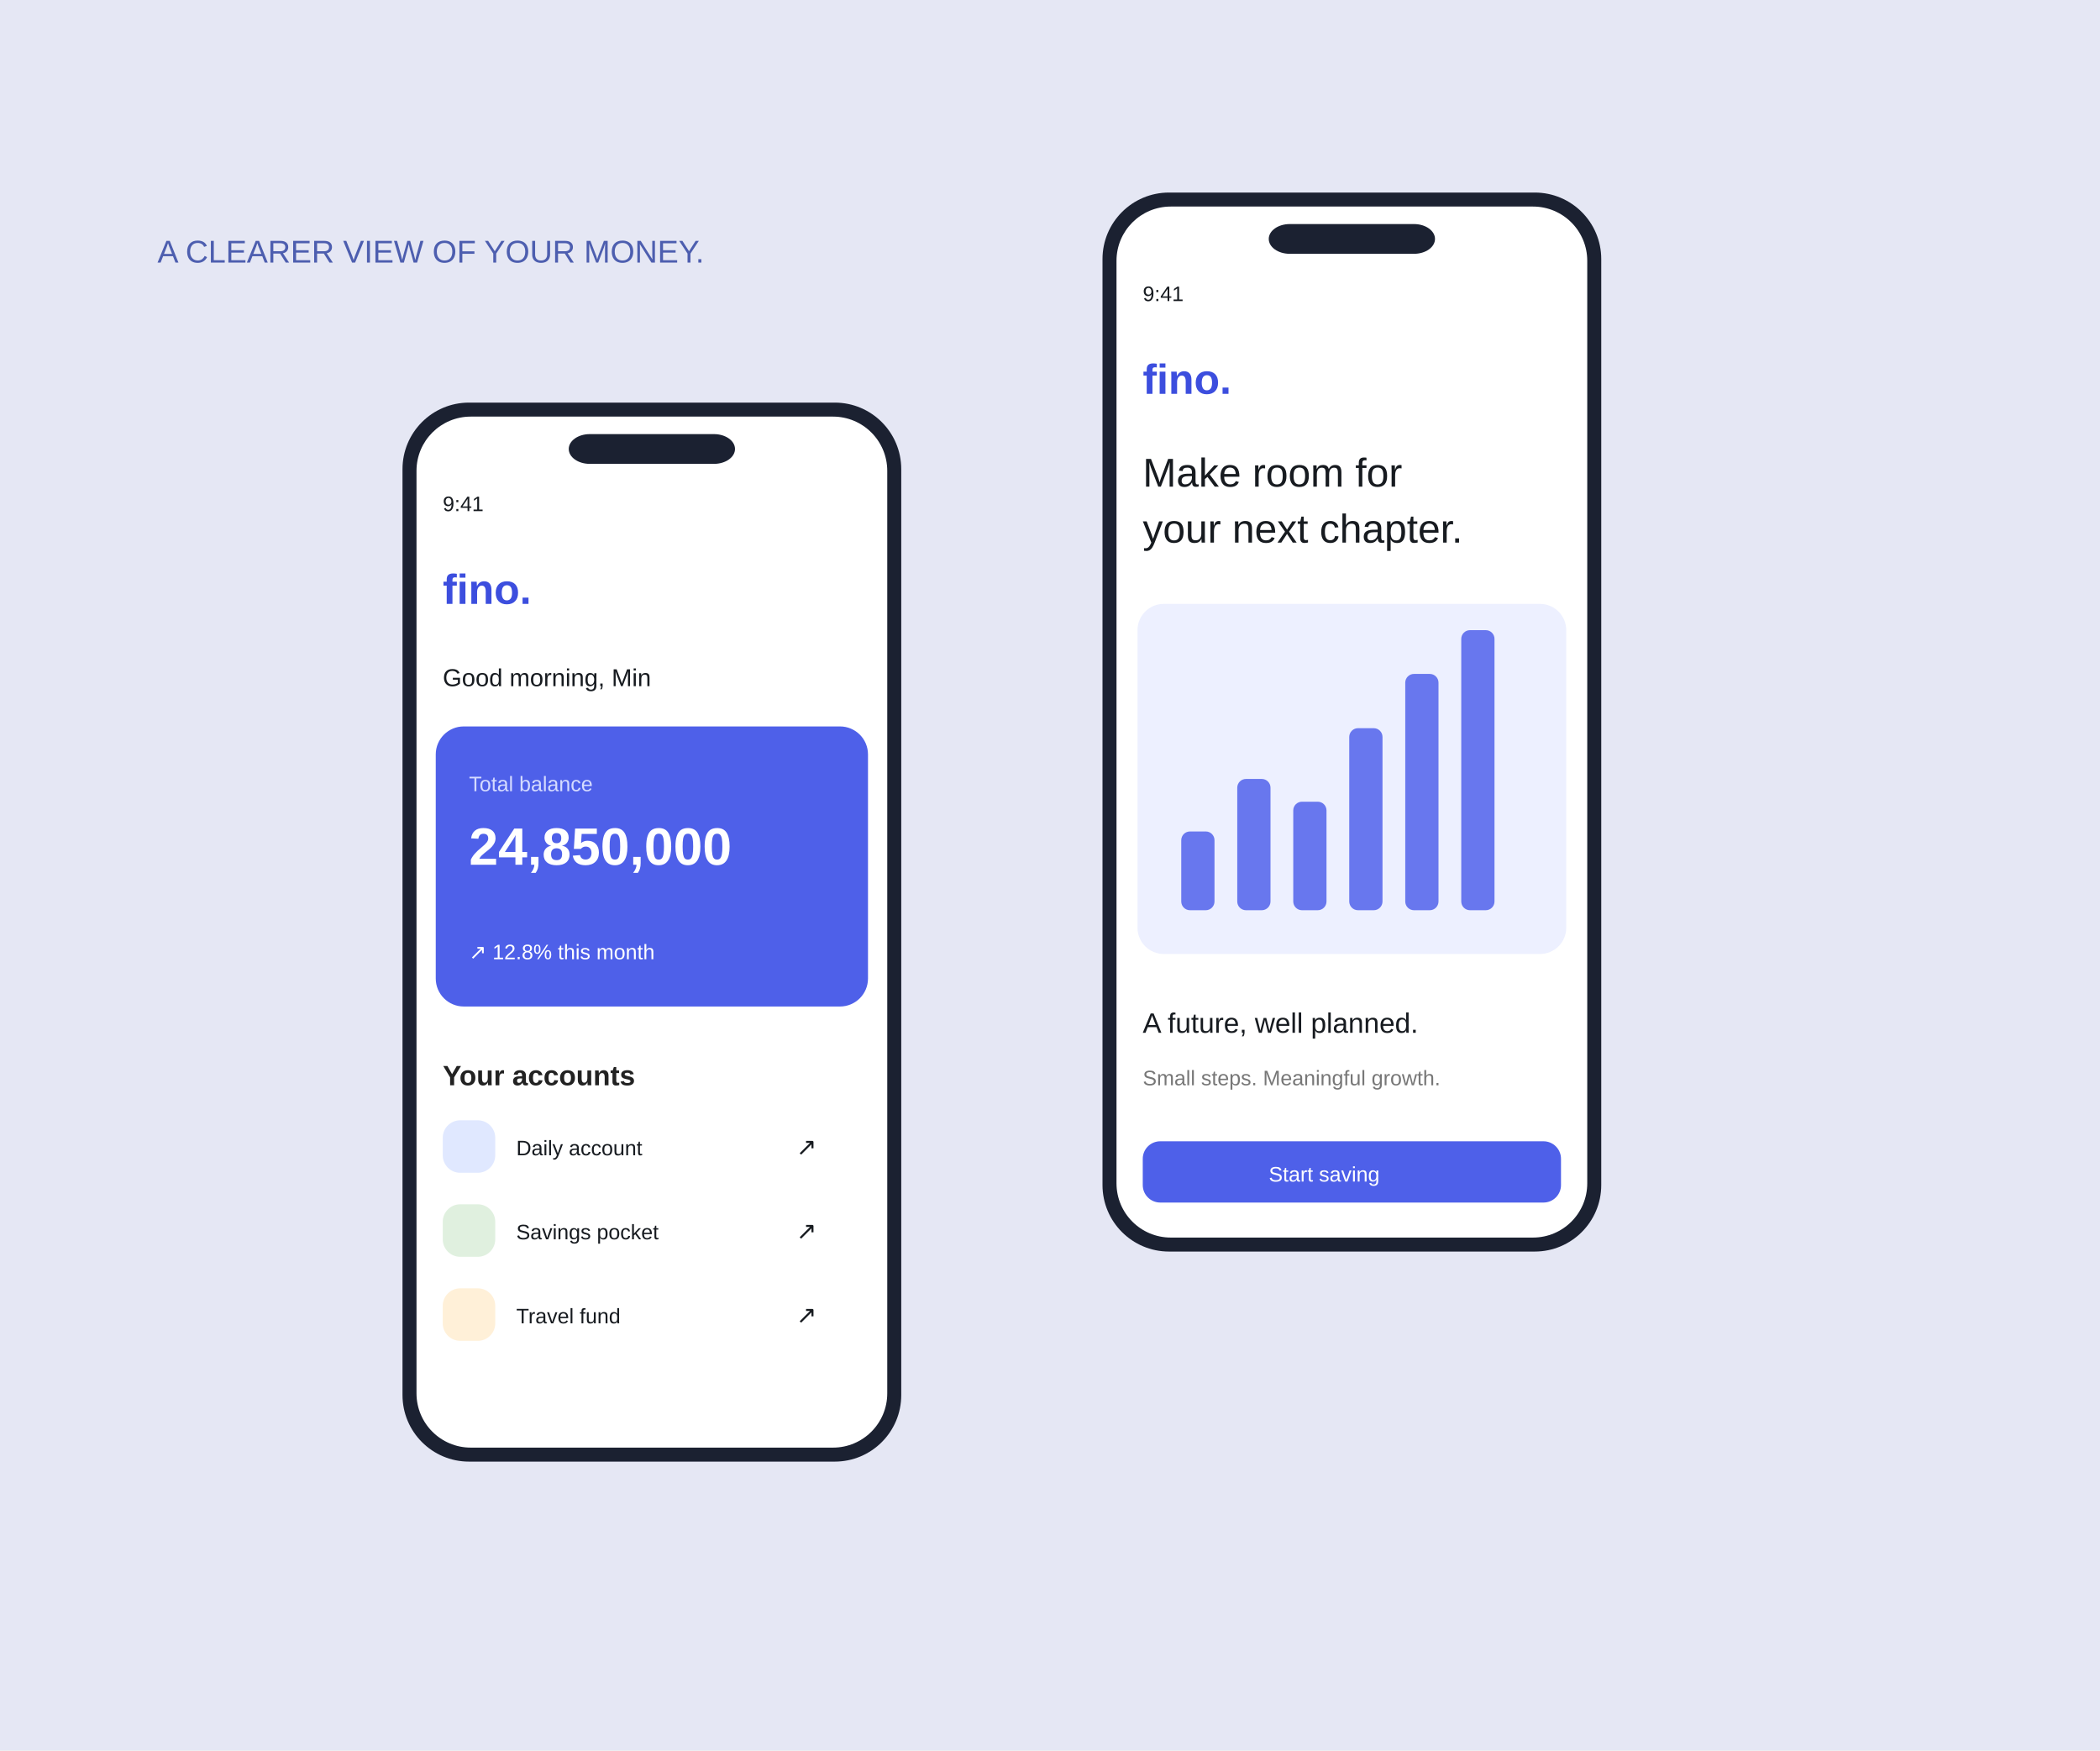
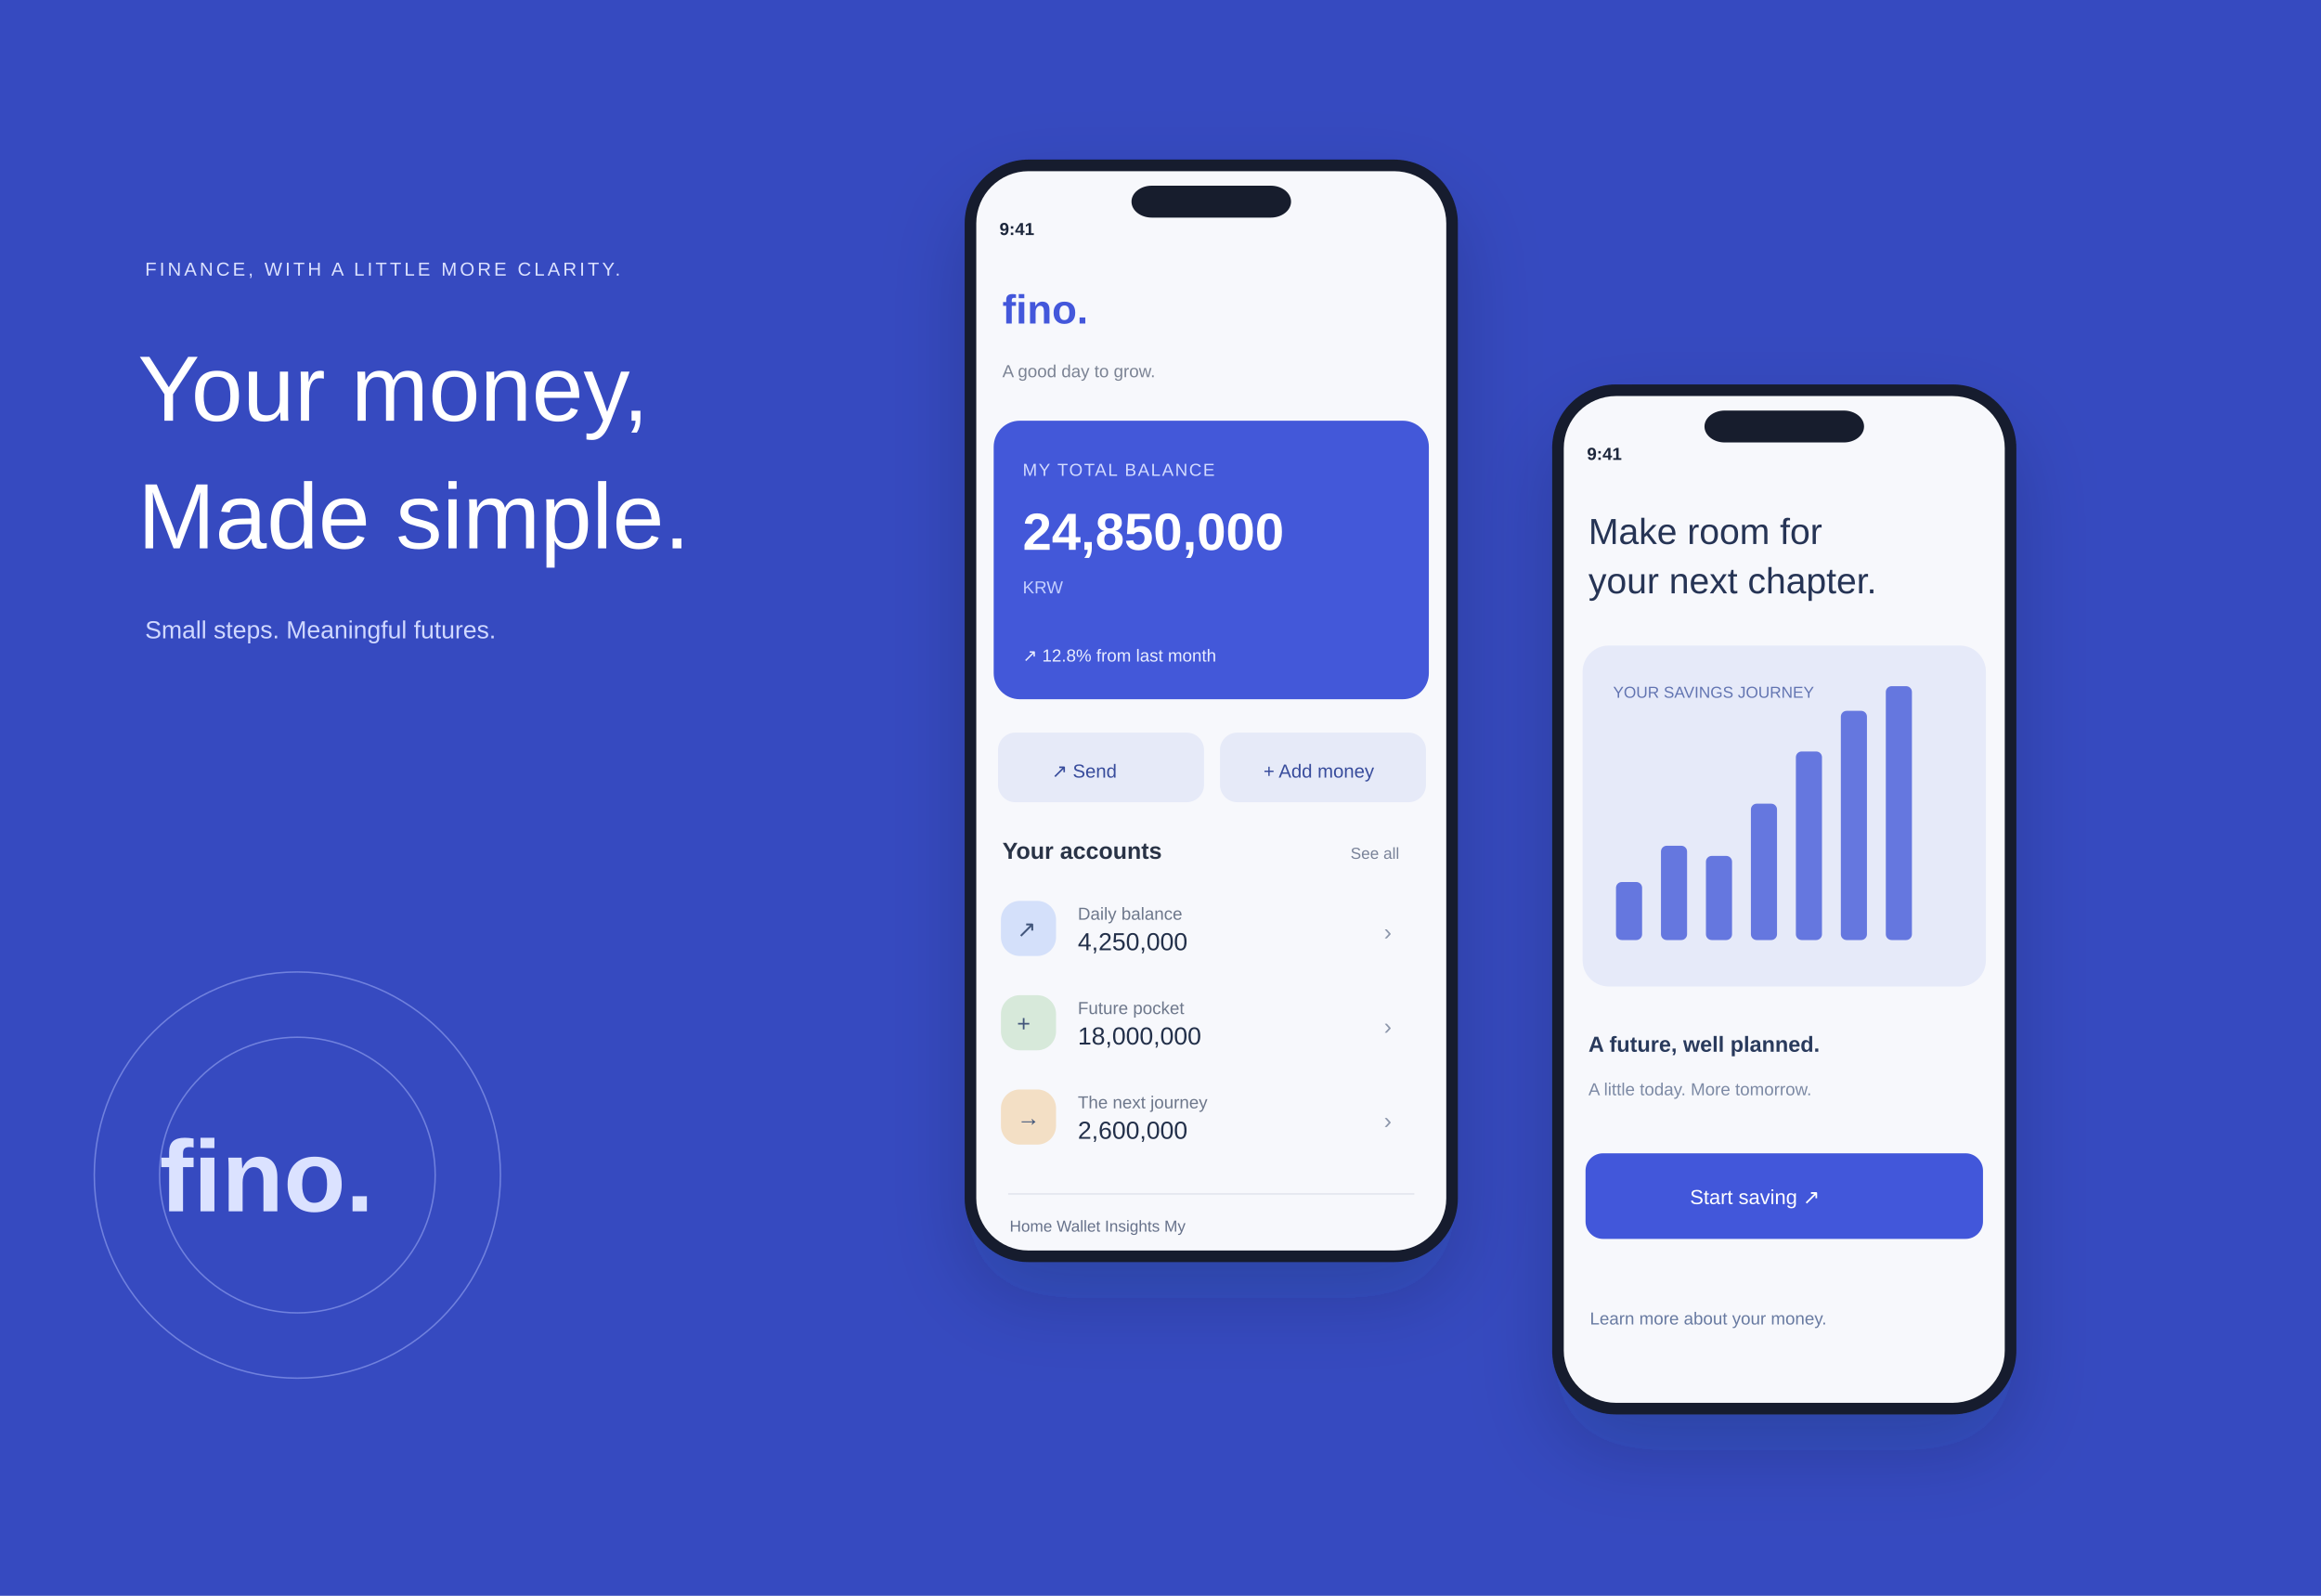
- <svg xmlns="http://www.w3.org/2000/svg" width="1200" height="1000" viewBox="0 0 1200 1000">
+ <svg xmlns="http://www.w3.org/2000/svg" width="1600" height="1100" viewBox="0 0 1600 1100">
  <defs>
-     <filter id="s">
-       <feDropShadow dx="0" dy="24" stdDeviation="28" flood-opacity=".14" />
+     <filter id="shadow" x="-40%" y="-40%" width="180%" height="180%">
+       <feDropShadow dx="0" dy="25" stdDeviation="28" flood-color="#17201c" flood-opacity=".18" />
    </filter>
+     <clipPath id="screen">
+       <rect x="86" y="118" width="1428" height="860" rx="8" />
+     </clipPath>
  </defs>
-   <rect width="1200" height="1000" fill="#e5e7f4" />
-   <text x="90" y="150" font-family="Arial,sans-serif" font-size="18" fill="#4d5eaf" font-weight="400">A CLEARER VIEW OF YOUR MONEY.</text>
-   <rect x="230" y="230" width="285" height="605" rx="38" fill="#1b2131" />
-   <rect x="238" y="238" width="269" height="589" rx="31" fill="#fff" />
-   <rect x="325" y="248" width="95" height="17" rx="12" fill="#1b2131" />
-   <text x="253" y="292" font-family="Arial,sans-serif" font-size="12" fill="#171b20" font-weight="400">9:41</text>
-   <text x="253" y="345" font-family="Arial,sans-serif" font-size="24" fill="#3c4ede" font-weight="700">fino.</text>
-   <text x="253" y="392" font-family="Arial,sans-serif" font-size="14" fill="#171b20" font-weight="400">Good morning, Min</text>
-   <rect x="249" y="415" width="247" height="160" rx="16" fill="#4e60e9" />
-   <text x="268" y="452" font-family="Arial,sans-serif" font-size="12" fill="#d5dbff" font-weight="400">Total balance</text>
-   <text x="268" y="494" font-family="Arial,sans-serif" font-size="30" fill="#fff" font-weight="700">24,850,000</text>
-   <text x="268" y="548" font-family="Arial,sans-serif" font-size="12" fill="#fff" font-weight="400">↗  12.8% this month</text>
-   <text x="253" y="620" font-family="Arial,sans-serif" font-size="16" fill=" #222" font-weight="700">Your accounts</text>
-   <rect x="253" y="640" width="30" height="30" rx="10" fill="#e0e8ff" />
-   <text x="295" y="660" font-family="Arial,sans-serif" font-size="12" fill="#171b20" font-weight="400">Daily account</text>
-   <text x="455" y="660" font-family="Arial,sans-serif" font-size="14" fill="#171b20" font-weight="400">↗</text>
-   <rect x="253" y="688" width="30" height="30" rx="10" fill="#e0f0df" />
-   <text x="295" y="708" font-family="Arial,sans-serif" font-size="12" fill="#171b20" font-weight="400">Savings pocket</text>
-   <text x="455" y="708" font-family="Arial,sans-serif" font-size="14" fill="#171b20" font-weight="400">↗</text>
-   <rect x="253" y="736" width="30" height="30" rx="10" fill="#fff0d8" />
-   <text x="295" y="756" font-family="Arial,sans-serif" font-size="12" fill="#171b20" font-weight="400">Travel fund</text>
-   <text x="455" y="756" font-family="Arial,sans-serif" font-size="14" fill="#171b20" font-weight="400">↗</text>
-   <rect x="630" y="110" width="285" height="605" rx="38" fill="#1b2131" />
-   <rect x="638" y="118" width="269" height="589" rx="31" fill="#fff" />
-   <rect x="725" y="128" width="95" height="17" rx="12" fill="#1b2131" />
-   <text x="653" y="172" font-family="Arial,sans-serif" font-size="12" fill="#171b20" font-weight="400">9:41</text>
-   <text x="653" y="225" font-family="Arial,sans-serif" font-size="24" fill="#3c4ede" font-weight="700">fino.</text>
-   <text x="653" y="278" font-family="Arial,sans-serif" font-size="23" fill="#171b20" font-weight="400">Make room for</text>
-   <text x="653" y="310" font-family="Arial,sans-serif" font-size="23" fill="#171b20" font-weight="400">your next chapter.</text>
-   <rect x="650" y="345" width="245" height="200" rx="15" fill="#edf0ff" />
-   <rect x="675" y="475" width="19" height="45" rx="5" fill="#6877ee" />
-   <rect x="707" y="445" width="19" height="75" rx="5" fill="#6877ee" />
-   <rect x="739" y="458" width="19" height="62" rx="5" fill="#6877ee" />
-   <rect x="771" y="416" width="19" height="104" rx="5" fill="#6877ee" />
-   <rect x="803" y="385" width="19" height="135" rx="5" fill="#6877ee" />
-   <rect x="835" y="360" width="19" height="160" rx="5" fill="#6877ee" />
-   <text x="653" y="590" font-family="Arial,sans-serif" font-size="16" fill="#171b20" font-weight="400">A future, well planned.</text>
-   <text x="653" y="620" font-family="Arial,sans-serif" font-size="12" fill="#777" font-weight="400">Small steps. Meaningful growth.</text>
-   <rect x="653" y="652" width="239" height="35" rx="10" fill="#4e60e9" />
-   <text x="725" y="675" font-family="Arial,sans-serif" font-size="12" fill="#fff" font-weight="400">Start saving</text>
+   <rect x="0" y="0" width="1600" height="1100" fill="#364ac0" rx="0" />
+   <text x="100" y="190" font-family="Arial,sans-serif" font-size="13" fill="#dce2ff" font-weight="400" letter-spacing="2">FINANCE, WITH A LITTLE MORE CLARITY.</text>
+   <text x="95" y="290" font-family="Arial,sans-serif" font-size="64" fill="#fff" font-weight="500">Your money,</text>
+   <text x="95" y="378" font-family="Arial,sans-serif" font-size="64" fill="#fff" font-weight="500">Made simple.</text>
+   <text x="100" y="440" font-family="Arial,sans-serif" font-size="17" fill="#d0d8ff" font-weight="400">Small steps. Meaningful futures.</text>
+   <circle cx="205" cy="810" r="140" fill="none" stroke="#7081de" />
+   <circle cx="205" cy="810" r="95" fill="none" stroke="#7081de" />
+   <text x="110" y="835" font-family="Arial,sans-serif" font-size="70" fill="#dbe2ff" font-weight="700">fino.</text>
+   <g filter="url(#shadow)">
+     <rect x="665" y="110" width="340" height="760" fill="#171d2d" rx="44" />
+     <rect x="673" y="118" width="324" height="744" fill="#f7f8fc" rx="36" />
+   </g>
+   <rect x="780.0" y="128" width="110" height="22" fill="#171d2d" rx="14" />
+   <text x="689" y="162" font-family="Arial,sans-serif" font-size="12" fill="#1c263b" font-weight="600">9:41</text>
+   <text x="691" y="223" font-family="Arial,sans-serif" font-size="28" fill="#4357db" font-weight="700">fino.</text>
+   <text x="691" y="260" font-family="Arial,sans-serif" font-size="12" fill="#7b8394" font-weight="400">A good day to grow.</text>
+   <rect x="685" y="290" width="300" height="192" fill="#4358d9" rx="18" />
+   <text x="705" y="328" font-family="Arial,sans-serif" font-size="12" fill="#d4dcff" font-weight="400" letter-spacing="1">MY TOTAL BALANCE</text>
+   <text x="705" y="379" font-family="Arial,sans-serif" font-size="36" fill="#fff" font-weight="600">24,850,000</text>
+   <text x="705" y="409" font-family="Arial,sans-serif" font-size="12" fill="#c5d0ff" font-weight="400">KRW</text>
+   <text x="705" y="456" font-family="Arial,sans-serif" font-size="12" fill="#e8edff" font-weight="400">↗︎  12.8% from last month</text>
+   <rect x="688" y="505" width="142" height="48" fill="#e6eaf8" rx="12" />
+   <rect x="841" y="505" width="142" height="48" fill="#e6eaf8" rx="12" />
+   <text x="725" y="536" font-family="Arial,sans-serif" font-size="13" fill="#384c9c" font-weight="400">↗︎  Send</text>
+   <text x="871" y="536" font-family="Arial,sans-serif" font-size="13" fill="#384c9c" font-weight="400">+  Add money</text>
+   <text x="691" y="592" font-family="Arial,sans-serif" font-size="16" fill="#293346" font-weight="600">Your accounts</text>
+   <text x="931" y="592" font-family="Arial,sans-serif" font-size="11" fill="#798298" font-weight="400">See all</text>
+   <rect x="690" y="621" width="38" height="38" fill="#d4e0fa" rx="13" />
+   <text x="701" y="646" font-family="Arial,sans-serif" font-size="16" fill="#42567b" font-weight="400">↗︎</text>
+   <text x="743" y="634" font-family="Arial,sans-serif" font-size="12" fill="#6d778b" font-weight="400">Daily balance</text>
+   <text x="743" y="655" font-family="Arial,sans-serif" font-size="17" fill="#23304a" font-weight="500">4,250,000</text>
+   <text x="954" y="648" font-family="Arial,sans-serif" font-size="16" fill="#8c96aa" font-weight="400">›</text>
+   <rect x="690" y="686" width="38" height="38" fill="#d7e9da" rx="13" />
+   <text x="701" y="711" font-family="Arial,sans-serif" font-size="16" fill="#42567b" font-weight="400">+</text>
+   <text x="743" y="699" font-family="Arial,sans-serif" font-size="12" fill="#6d778b" font-weight="400">Future pocket</text>
+   <text x="743" y="720" font-family="Arial,sans-serif" font-size="17" fill="#23304a" font-weight="500">18,000,000</text>
+   <text x="954" y="713" font-family="Arial,sans-serif" font-size="16" fill="#8c96aa" font-weight="400">›</text>
+   <rect x="690" y="751" width="38" height="38" fill="#f3dfc5" rx="13" />
+   <text x="701" y="776" font-family="Arial,sans-serif" font-size="16" fill="#42567b" font-weight="400">→</text>
+   <text x="743" y="764" font-family="Arial,sans-serif" font-size="12" fill="#6d778b" font-weight="400">The next journey</text>
+   <text x="743" y="785" font-family="Arial,sans-serif" font-size="17" fill="#23304a" font-weight="500">2,600,000</text>
+   <text x="954" y="778" font-family="Arial,sans-serif" font-size="16" fill="#8c96aa" font-weight="400">›</text>
+   <path d="M695 823L975 823" stroke="#e1e4ed" stroke-width="1" fill="none" />
+   <text x="696" y="849" font-family="Arial,sans-serif" font-size="11" fill="#66718a" font-weight="400">Home         Wallet         Insights         My</text>
+   <g filter="url(#shadow)">
+     <rect x="1070" y="265" width="320" height="710" fill="#171d2d" rx="44" />
+     <rect x="1078" y="273" width="304" height="694" fill="#f7f8fc" rx="36" />
+   </g>
+   <rect x="1175.0" y="283" width="110" height="22" fill="#171d2d" rx="14" />
+   <text x="1094" y="317" font-family="Arial,sans-serif" font-size="12" fill="#1c263b" font-weight="600">9:41</text>
+   <text x="1095" y="375" font-family="Arial,sans-serif" font-size="25" fill="#263455" font-weight="500">Make room for</text>
+   <text x="1095" y="409" font-family="Arial,sans-serif" font-size="25" fill="#263455" font-weight="500">your next chapter.</text>
+   <rect x="1091" y="445" width="278" height="235" fill="#e6eaf9" rx="18" />
+   <text x="1112" y="481" font-family="Arial,sans-serif" font-size="11" fill="#6274b1" font-weight="400">YOUR SAVINGS JOURNEY</text>
+   <rect x="1114" y="608" width="18" height="40" fill="#6577df" rx="4" />
+   <rect x="1145" y="583" width="18" height="65" fill="#6577df" rx="4" />
+   <rect x="1176" y="590" width="18" height="58" fill="#6577df" rx="4" />
+   <rect x="1207" y="554" width="18" height="94" fill="#6577df" rx="4" />
+   <rect x="1238" y="518" width="18" height="130" fill="#6577df" rx="4" />
+   <rect x="1269" y="490" width="18" height="158" fill="#6577df" rx="4" />
+   <rect x="1300" y="473" width="18" height="175" fill="#6577df" rx="4" />
+   <text x="1095" y="725" font-family="Arial,sans-serif" font-size="15" fill="#293a5c" font-weight="600">A future, well planned.</text>
+   <text x="1095" y="755" font-family="Arial,sans-serif" font-size="12" fill="#7c89a4" font-weight="400">A little today. More tomorrow.</text>
+   <rect x="1093" y="795" width="274" height="59" fill="#4257da" rx="12" />
+   <text x="1165" y="830" font-family="Arial,sans-serif" font-size="14" fill="#fff" font-weight="400">Start saving  ↗︎</text>
+   <text x="1096" y="913" font-family="Arial,sans-serif" font-size="12" fill="#687aa1" font-weight="400">Learn more about your money.</text>
</svg>
